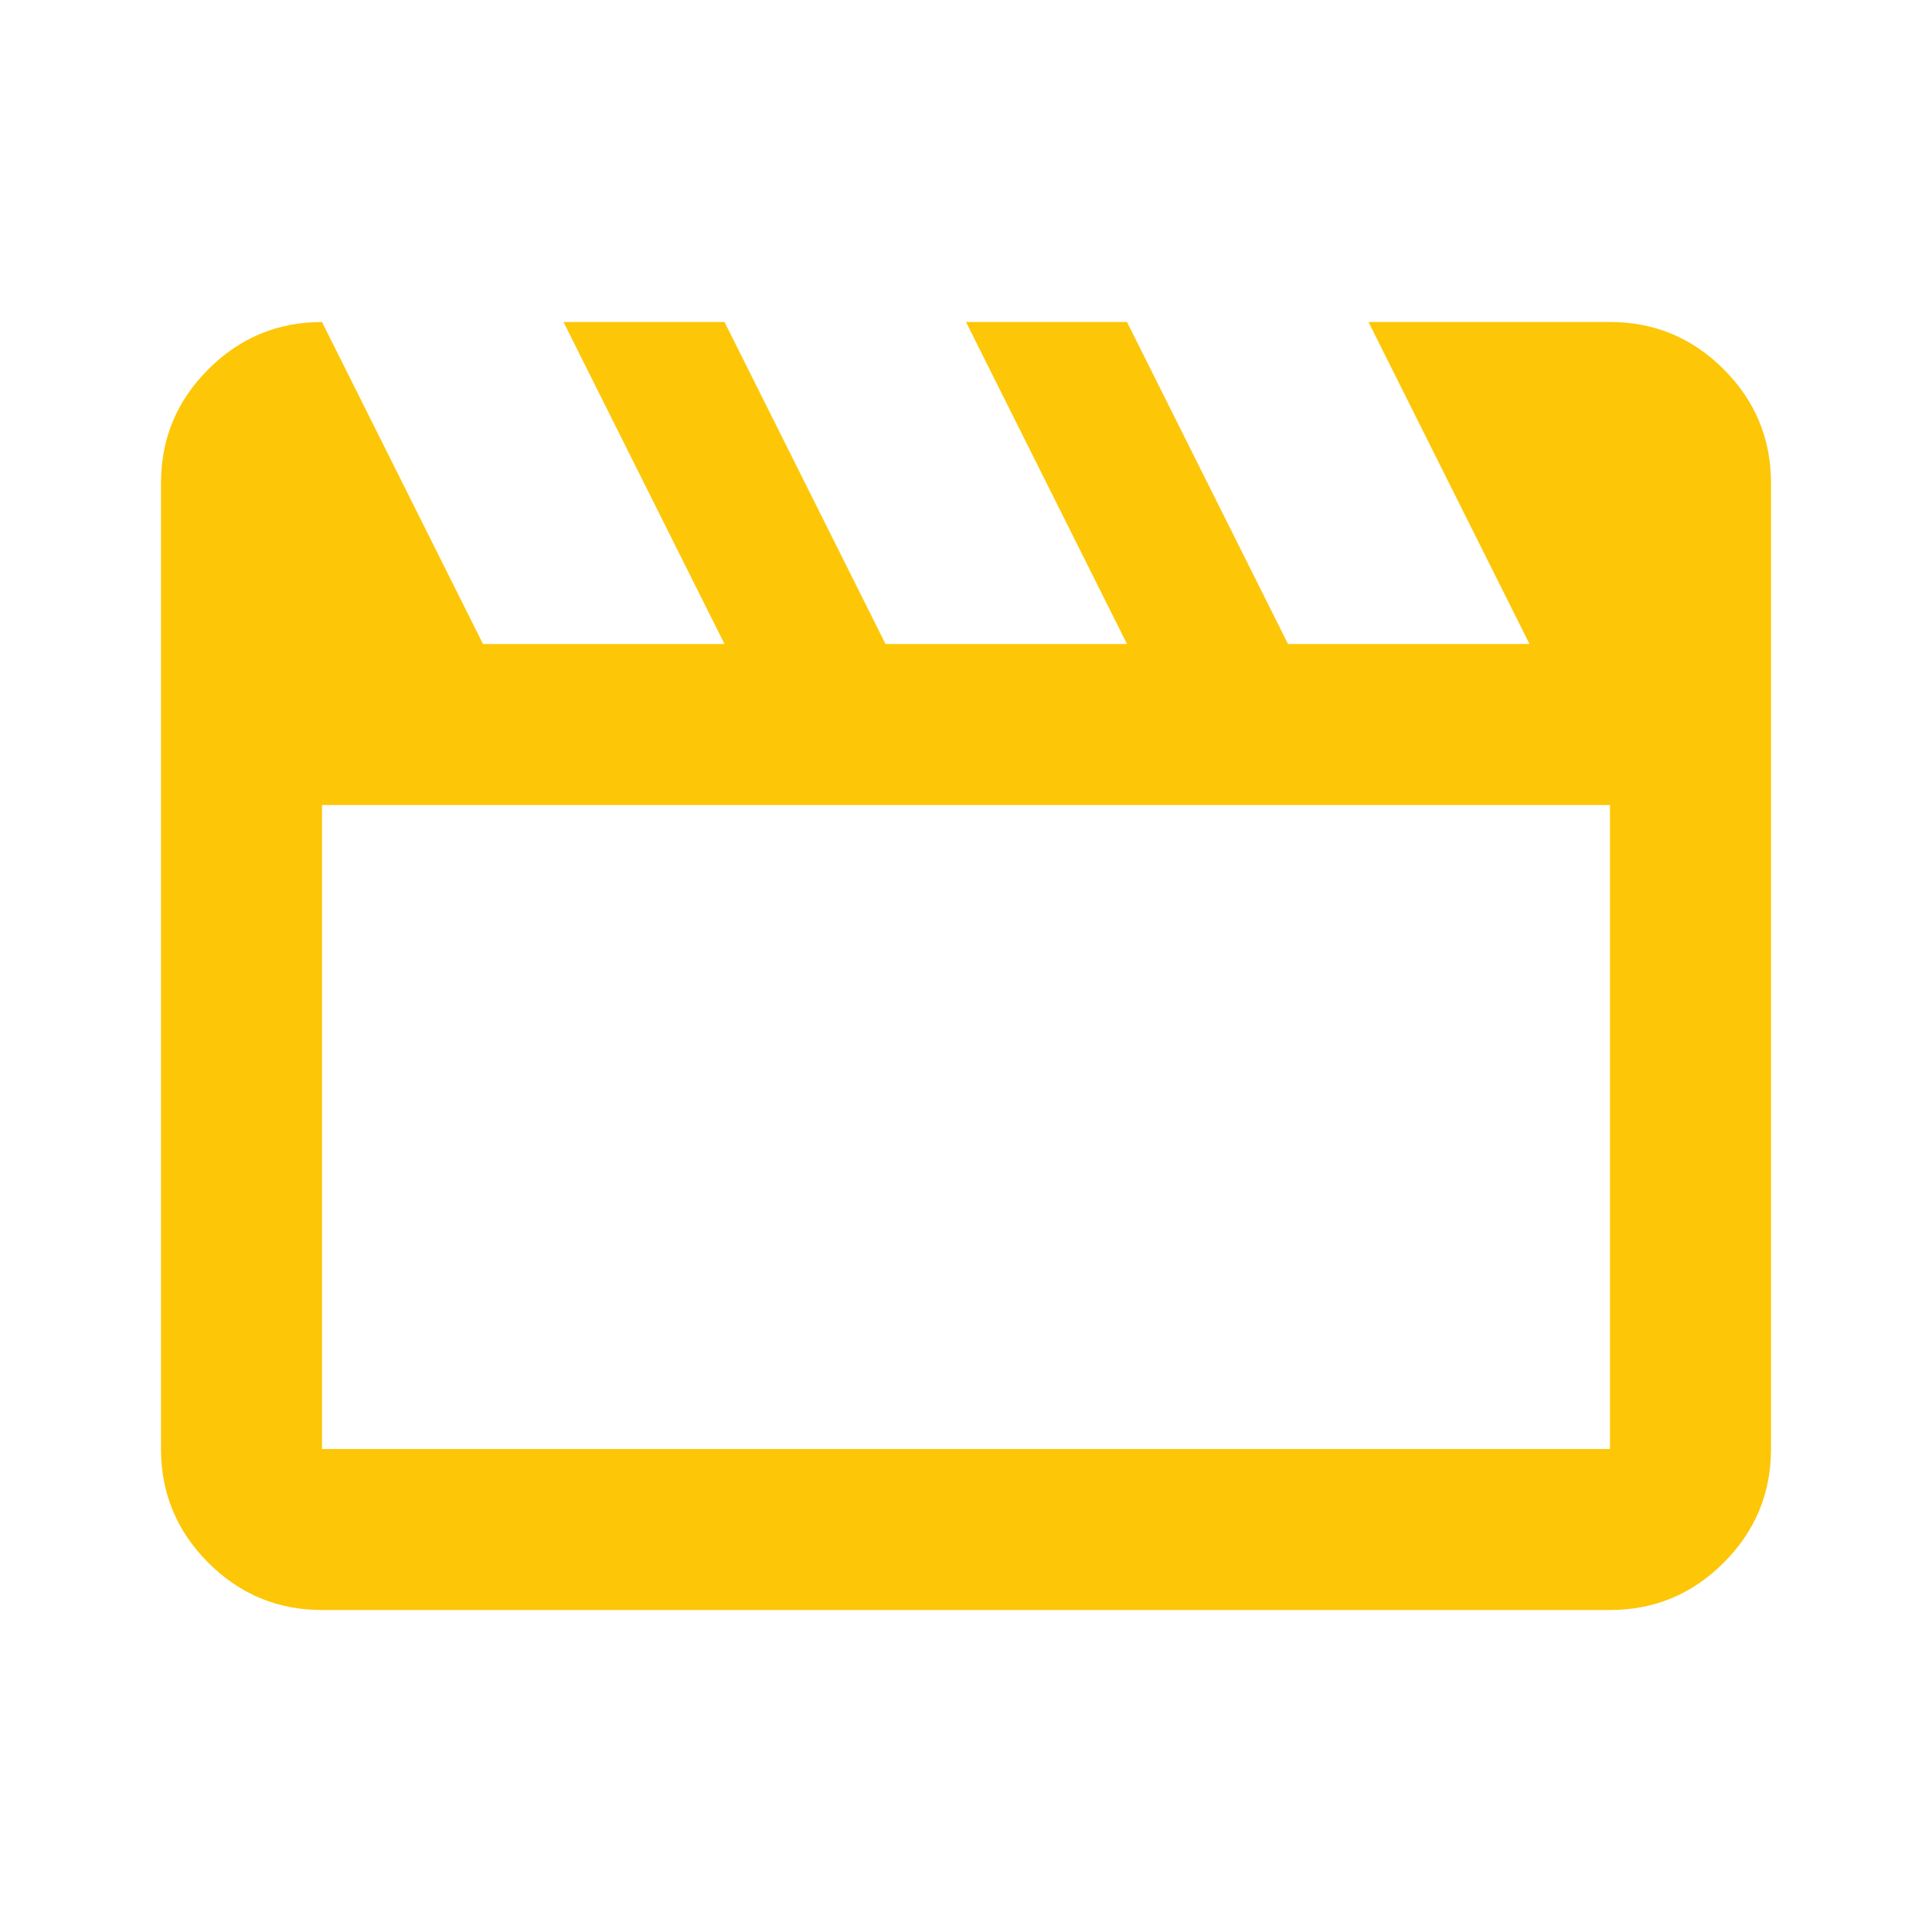
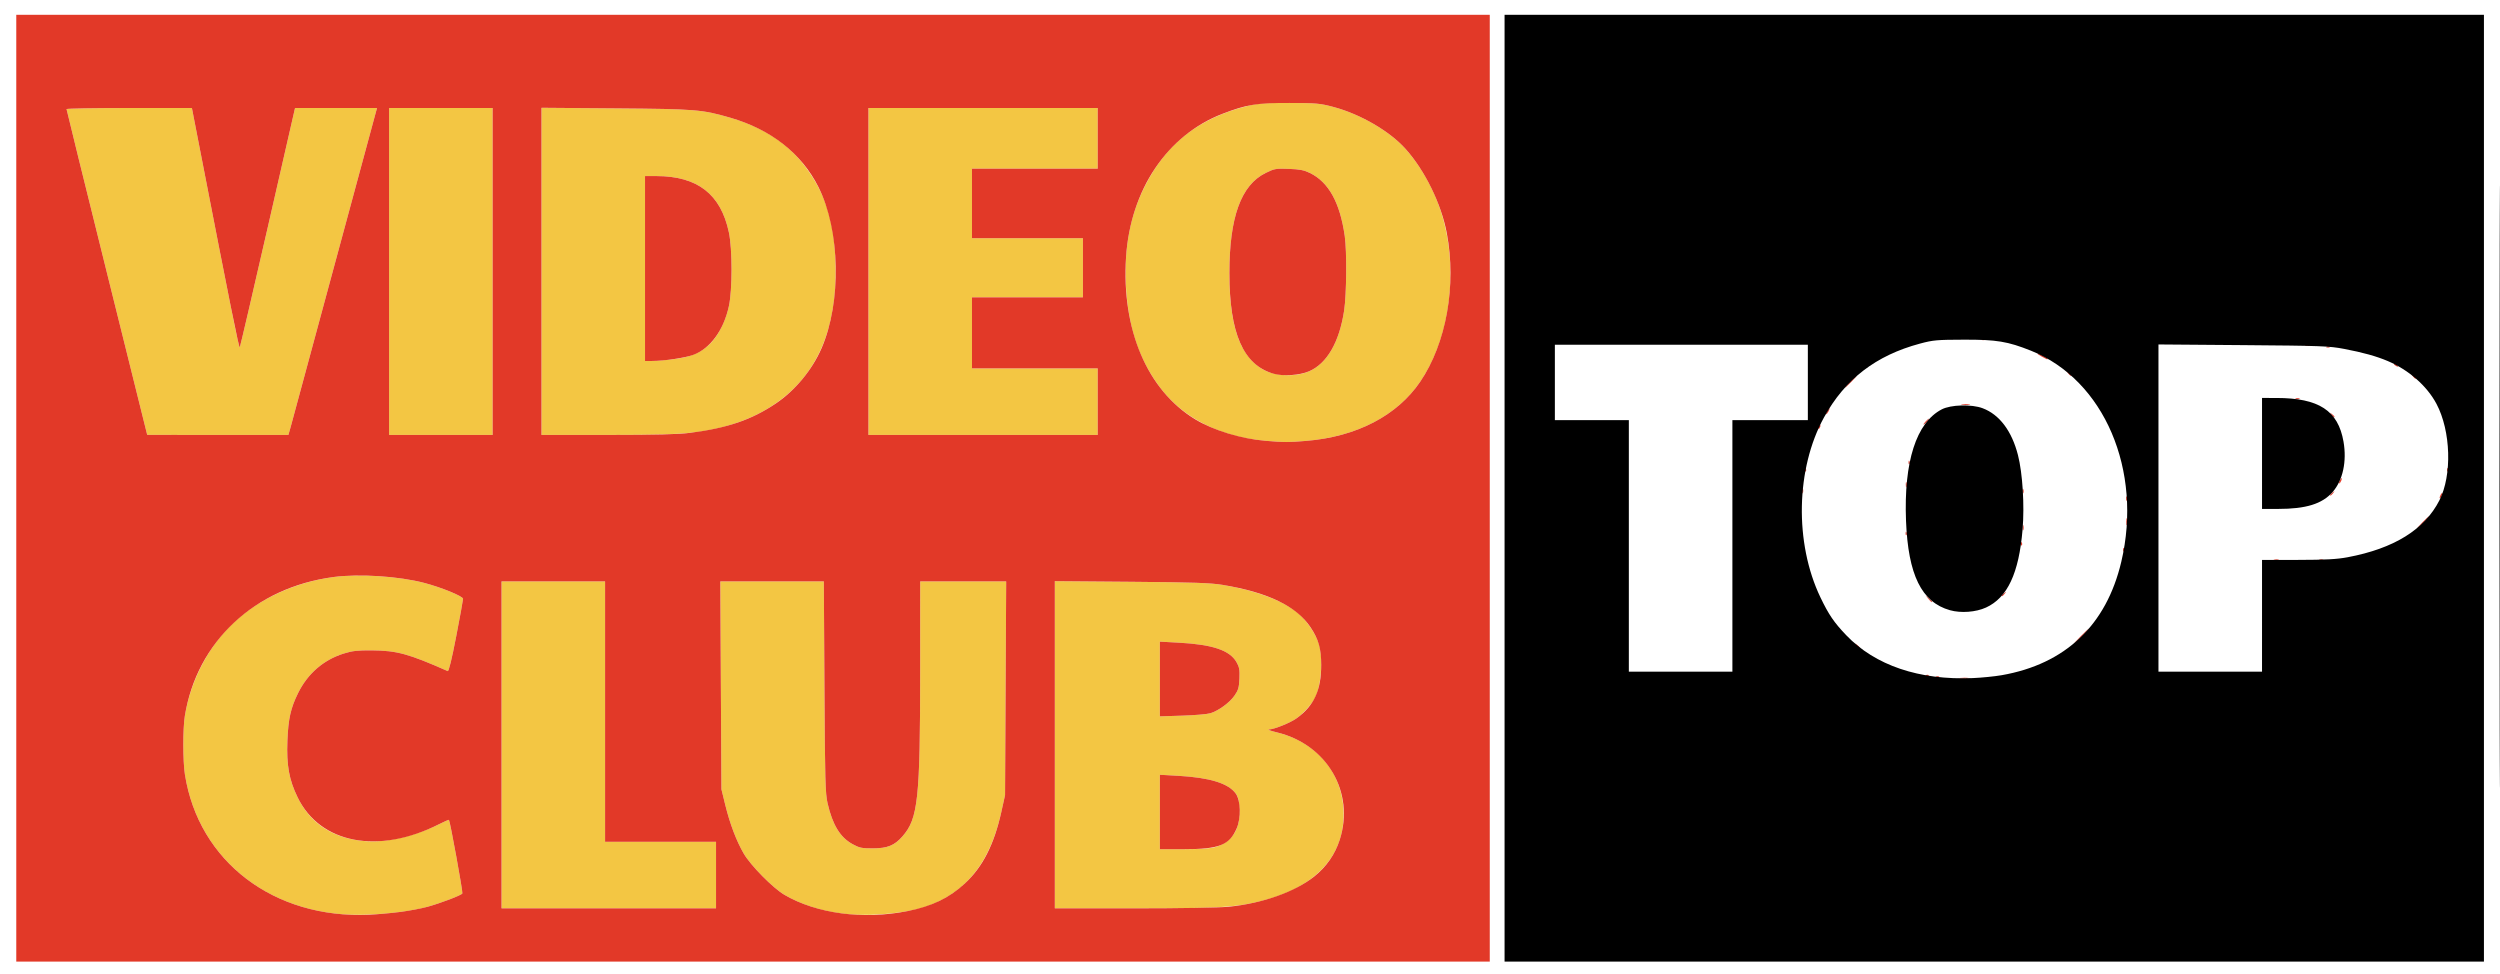
- <svg xmlns="http://www.w3.org/2000/svg" height="24px" viewBox="0 -960 960 960" width="24px" fill="#fdc607">
-   <path d="m160-800 80 160h120l-80-160h80l80 160h120l-80-160h80l80 160h120l-80-160h120q33 0 56.5 23.5T880-720v480q0 33-23.5 56.5T800-160H160q-33 0-56.5-23.5T80-240v-480q0-33 23.5-56.5T160-800Zm0 240v320h640v-320H160Zm0 0v320-320Z" />
+ <svg xmlns="http://www.w3.org/2000/svg" version="1.1" id="svg1" width="1126.571" height="438.667" viewBox="0 0 675 438.667" preserveAspectRatio="xMinYMid meet">
+   <defs id="defs1" />
+   <g id="g1">
+     <path style="fill:#f3c643" d="m 153.333,411.932 c -36.986,-3.328 -64.536,-28.09 -70.017,-62.932 -0.93,-5.914 -0.949,-20.666 -0.034,-26.333 2.764,-17.115 11.755,-33.464 24.258,-44.11 11.467,-9.764 26.705,-16.377 42.674,-18.522 11.59,-1.557 29.523,-0.389 41.118,2.678 7.738,2.046 17.333,5.993 17.333,7.13 0,0.541 -1.391,8.165 -3.091,16.941 -2.042,10.543 -3.343,15.846 -3.833,15.629 -17.616,-7.791 -22.902,-9.238 -34.076,-9.328 -6.532,-0.053 -8.871,0.207 -12.747,1.419 -9.117,2.85 -16.259,9.033 -20.598,17.832 -3.33,6.753 -4.408,11.55 -4.804,21.388 -0.446,11.09 0.739,17.666 4.614,25.612 5.844,11.984 16.267,18.657 30.847,19.749 9.223,0.691 22.418,-2.395 32.922,-7.698 2.329,-1.176 4.313,-2.043 4.41,-1.928 0.529,0.631 6.365,32.657 6.045,33.173 -0.513,0.83 -9.668,4.324 -15.731,6.004 -10.071,2.791 -28.107,4.305 -39.292,3.299 z m 228.712,0.01 c -10.618,-0.971 -20.519,-3.988 -28.564,-8.705 -5.16,-3.025 -15.222,-13.222 -18.327,-18.573 -3.33,-5.738 -6.249,-13.429 -8.347,-21.997 l -1.715,-7 -0.253,-46.833 -0.253,-46.833 h 23.33 23.33 l 0.268,47.5 c 0.237,42.073 0.4,48.071 1.423,52.5 2.25,9.738 5.654,15.311 11.227,18.382 3.101,1.709 4.154,1.929 9.17,1.915 6.579,-0.018 9.726,-1.291 13.326,-5.391 7.067,-8.049 7.983,-16.646 7.997,-75.073 l 0.01,-39.833 h 19.373 19.373 l -0.253,48.167 -0.253,48.167 -1.702,7.667 c -4.913,22.129 -15.245,35.491 -32.519,42.054 -8.593,3.265 -24.725,4.977 -36.641,3.887 z M 226,335.667 v -73.667 h 23.333 23.333 v 58.667 58.667 h 25 25 v 15 15 h -48.333 -48.333 z m 249.333,-0.057 v -73.723 l 34.5,0.288 c 28.063,0.234 35.744,0.495 41.167,1.398 14.66,2.442 26.455,6.79 33.48,12.342 4.016,3.175 8.466,9.629 9.87,14.319 2.055,6.862 0.917,20.07 -2.15,24.95 -1.947,3.098 -4.988,6.381 -7.819,8.443 -2.831,2.062 -10.041,4.99 -12.578,5.108 -0.808,0.038 0.849,0.63 3.684,1.316 18.246,4.415 30.029,18.931 29.993,36.949 -0.038,19.219 -13.037,32.946 -36.893,38.961 -11.717,2.954 -18.878,3.373 -57.703,3.373 h -35.551 z m 72.555,46.028 c 7.316,-2.173 11.08,-8.136 10.677,-16.914 -0.178,-3.87 -0.573,-5.535 -1.683,-7.091 -3.311,-4.642 -11.688,-7.226 -26.052,-8.038 l -8.164,-0.461 v 16.767 16.767 h 10.879 c 7.864,0 11.839,-0.285 14.343,-1.029 z m -2.437,-60.238 c 3.737,-1.172 8.612,-4.741 10.85,-7.942 1.705,-2.438 2.041,-3.604 2.213,-7.667 0.171,-4.025 -0.043,-5.218 -1.338,-7.458 -3.066,-5.307 -10.771,-7.897 -25.939,-8.722 l -8.572,-0.466 v 16.832 16.832 l 10.167,-0.32 c 5.592,-0.176 11.27,-0.666 12.618,-1.089 z m 24.882,-122.757 c -20.442,-1.706 -37.31,-10.257 -47.724,-24.195 -9.154,-12.25 -14.022,-26.484 -15.153,-44.302 -1.13,-17.806 1.654,-32.936 8.552,-46.479 9.706,-19.054 24.178,-30.365 45.854,-35.837 5.053,-1.276 7.533,-1.461 19.138,-1.43 12.287,0.033 13.855,0.175 19.984,1.818 12.088,3.24 25.219,10.882 32.363,18.836 6.685,7.443 12.611,17.877 15.908,28.014 8.292,25.492 4.551,56.602 -9.25,76.925 -10.404,15.32 -28.648,24.803 -51.338,26.684 -8.428,0.699 -9.578,0.697 -18.333,-0.034 z m 19.55,-31.323 C 597.956,163.847 603.53,154.216 605.695,140 c 1.114,-7.314 1.275,-26.696 0.28,-33.667 -2.142,-15.004 -7.227,-24.22 -15.651,-28.365 -2.636,-1.297 -4.608,-1.683 -9.541,-1.868 -5.862,-0.22 -6.463,-0.113 -10.483,1.866 C 559.249,83.407 554.008,97.895 554.008,123 c 0,23.509 4.512,36.898 14.533,43.121 5.558,3.452 14.888,3.976 21.343,1.199 z M 48.152,122.82 C 38.152,82.586 29.977,49.442 29.985,49.167 c 0.008,-0.275 12.722,-0.5 28.253,-0.5 h 28.238 l 3.014,15.5 c 14.519,74.663 18.209,93.005 18.572,92.307 0.231,-0.444 5.925,-24.882 12.654,-54.307 l 12.235,-53.5 h 18.471 18.471 l -0.585,2.167 C 157.003,96.41 131.682,189.941 130.956,192.5 l -0.993,3.5 -31.815,-0.013 -31.815,-0.013 z M 175.333,122.333 V 48.667 h 23.333 23.333 V 122.333 196 h -23.333 -23.333 z m 68.667,-0.049 V 48.569 l 33.5,0.269 c 36.086,0.29 38.829,0.513 51.52,4.182 14.748,4.264 25.865,11.479 33.743,21.898 8.916,11.793 12.928,24.123 13.69,42.081 1.438,33.903 -10.272,57.134 -35.119,69.671 -5.274,2.661 -12.089,5.046 -18.333,6.415 -11.193,2.455 -18.763,2.902 -49.167,2.909 L 244,196 Z m 58.997,39.643 c 7.841,-0.962 12.183,-2.654 16.293,-6.349 4.066,-3.656 7.587,-10.415 9.157,-17.579 1.605,-7.325 1.603,-25.799 -0.005,-33.333 C 324.776,87.487 314.344,79.386 295.834,79.345 l -5.167,-0.012 V 121 162.667 l 3.167,-0.002 c 1.742,-0.001 5.865,-0.333 9.164,-0.737 z m 88.336,-39.594 V 48.667 h 51.667 51.667 v 13.667 13.667 h -28.333 -28.333 v 15.667 15.667 h 25 25 V 120.667 134 h -25 -25 v 16 16 h 28.333 28.333 v 15 15 h -51.667 -51.667 z" id="path4" />
+     <path style="fill:#e23928" d="M 7.333,220 V 6.667 H 339.333 671.333 V 220 433.333 H 339.333 7.333 Z M 180.36,410.949 c 4.048,-0.526 9.567,-1.569 12.265,-2.316 6.064,-1.68 15.219,-5.174 15.731,-6.004 0.319,-0.517 -5.517,-32.542 -6.045,-33.173 -0.097,-0.116 -2.081,0.752 -4.41,1.928 -27.334,13.801 -53.58,8.842 -63.769,-12.051 -3.875,-7.946 -5.06,-14.523 -4.614,-25.612 0.396,-9.837 1.473,-14.635 4.804,-21.388 4.339,-8.798 11.481,-14.981 20.598,-17.832 3.875,-1.212 6.215,-1.472 12.747,-1.419 11.174,0.091 16.459,1.538 34.076,9.328 0.49,0.217 1.791,-5.086 3.833,-15.629 1.7,-8.776 3.091,-16.4 3.091,-16.941 0,-1.136 -9.596,-5.083 -17.333,-7.13 -11.595,-3.067 -29.528,-4.234 -41.118,-2.678 -35.485,4.766 -61.523,29.131 -66.932,62.633 -0.915,5.667 -0.896,20.42 0.034,26.333 6.177,39.269 40.131,65.119 83.017,63.204 3.667,-0.164 9.979,-0.728 14.027,-1.255 z m 228.529,-0.369 c 11.055,-2.183 18.81,-5.911 25.885,-12.442 7.995,-7.381 13.19,-17.542 16.431,-32.138 l 1.702,-7.667 0.253,-48.167 0.253,-48.167 H 434.04 414.667 l -0.01,39.833 c -0.015,58.427 -0.93,67.024 -7.997,75.073 -3.6,4.1 -6.747,5.373 -13.326,5.391 -5.016,0.013 -6.069,-0.206 -9.17,-1.915 -5.573,-3.071 -8.977,-8.644 -11.227,-18.382 -1.023,-4.429 -1.186,-10.427 -1.423,-52.5 l -0.268,-47.5 h -23.33 -23.33 l 0.253,46.833 0.253,46.833 1.715,7 c 2.099,8.567 5.017,16.258 8.347,21.997 3.105,5.351 13.167,15.548 18.327,18.573 14.516,8.511 35.451,11.285 55.409,7.344 z m -86.223,-16.247 v -15 h -25 -25 v -58.667 -58.667 h -23.333 -23.333 v 73.667 73.667 h 48.333 48.333 z m 231.051,14.27 c 15.187,-1.522 29.762,-6.672 38.469,-13.592 5.492,-4.365 9.443,-10.04 11.537,-16.571 6.857,-21.388 -5.72,-42.941 -28.237,-48.39 -2.835,-0.686 -4.492,-1.278 -3.684,-1.316 2.537,-0.118 9.747,-3.046 12.578,-5.108 7.8,-5.68 10.987,-12.628 10.993,-23.961 0.004,-7.374 -1.18,-11.559 -4.809,-16.992 -6.361,-9.526 -19.153,-15.702 -39.566,-19.102 -5.423,-0.903 -13.103,-1.164 -41.167,-1.398 l -34.5,-0.288 v 73.723 73.723 h 35.551 c 20.875,0 38.557,-0.301 42.833,-0.73 z M 522.667,365.9 v -16.767 l 8.164,0.461 c 14.364,0.812 22.741,3.396 26.052,8.038 2.203,3.088 2.421,10.973 0.432,15.596 -3.28,7.624 -7.848,9.438 -23.769,9.438 h -10.879 z m 0,-59.923 v -16.832 l 8.572,0.466 c 15.168,0.825 22.873,3.415 25.939,8.722 1.294,2.24 1.508,3.433 1.338,7.458 -0.172,4.063 -0.509,5.228 -2.213,7.667 -2.238,3.201 -7.113,6.77 -10.85,7.942 -1.348,0.423 -7.027,0.913 -12.618,1.089 l -10.167,0.32 z m 66,-107.301 c 22.69,-1.881 40.935,-11.364 51.338,-26.684 11.746,-17.297 16.414,-43.401 11.967,-66.925 -2.508,-13.266 -9.842,-28.236 -18.625,-38.014 -7.145,-7.954 -20.275,-15.596 -32.363,-18.836 -6.129,-1.643 -7.697,-1.785 -19.984,-1.818 -14.67,-0.039 -19.275,0.71 -30.144,4.901 -24.88,9.595 -41.465,34.25 -43.427,64.56 -2.107,32.553 9.567,59.976 31.104,73.058 8.255,5.015 20.6,8.789 31.8,9.724 8.755,0.731 9.905,0.733 18.333,0.034 z M 573.874,168.396 C 560.237,164.453 554.008,150.22 554.008,123 c 0,-25.105 5.241,-39.593 16.291,-45.033 4.02,-1.979 4.621,-2.086 10.483,-1.866 4.933,0.185 6.905,0.571 9.541,1.868 8.424,4.144 13.509,13.361 15.651,28.365 0.995,6.97 0.834,26.352 -0.28,33.667 -2.164,14.216 -7.738,23.847 -15.811,27.32 -4.244,1.826 -11.686,2.326 -16.009,1.076 z M 130.956,192.5 c 0.726,-2.559 26.047,-96.09 38.352,-141.667 l 0.585,-2.167 H 151.422 132.951 L 120.717,102.167 c -6.729,29.425 -12.423,53.863 -12.654,54.307 -0.363,0.699 -4.054,-17.644 -18.572,-92.307 L 86.476,48.667 H 58.238 c -15.531,0 -28.245,0.225 -28.253,0.5 -0.008,0.275 8.167,33.419 18.167,73.653 l 18.181,73.153 31.815,0.013 31.815,0.013 z m 91.044,-70.167 V 48.667 H 198.667 175.333 V 122.333 196 h 23.333 23.333 z m 89,72.715 c 16.87,-2.161 27.757,-5.897 38.667,-13.266 8.669,-5.856 16.28,-15.058 20.538,-24.831 9.065,-20.804 8.436,-53.194 -1.412,-72.702 -7.642,-15.139 -21.349,-25.901 -39.773,-31.229 -12.691,-3.67 -15.434,-3.892 -51.52,-4.182 l -33.5,-0.269 V 122.284 196 l 29.833,-0.006 c 21.721,-0.004 31.827,-0.262 37.167,-0.946 z M 290.667,121 V 79.333 l 5.167,0.012 c 18.51,0.041 28.943,8.143 32.609,25.322 1.608,7.534 1.611,26.008 0.005,33.333 -2.371,10.817 -8.38,19.049 -15.983,21.893 -3.606,1.349 -13.145,2.768 -18.632,2.771 l -3.167,0.002 z m 204,60 v -15 h -28.333 -28.333 v -16 -16 h 25 25 v -13.333 -13.333 h -25 -25 V 91.667 76 h 28.333 28.333 V 62.333 48.667 H 443 391.333 V 122.333 196 h 51.667 51.667 z m 388.512,124.517 c 1.198,-0.148 2.998,-0.145 4,0.007 1.002,0.152 0.021,0.274 -2.179,0.27 -2.2,-0.004 -3.02,-0.128 -1.821,-0.277 z m -10.637,-0.639 c 0.481,-0.193 1.056,-0.169 1.278,0.053 0.222,0.222 -0.172,0.379 -0.875,0.35 -0.777,-0.032 -0.935,-0.19 -0.403,-0.403 z m -4.667,-0.667 c 0.481,-0.193 1.056,-0.169 1.278,0.053 0.222,0.222 -0.172,0.379 -0.875,0.35 -0.777,-0.032 -0.935,-0.19 -0.403,-0.403 z m -31.293,-13.378 c -0.829,-1.057 -0.806,-1.081 0.252,-0.252 1.111,0.871 1.464,1.418 0.915,1.418 -0.138,0 -0.663,-0.525 -1.167,-1.167 z m 101.085,-4.167 c 1.806,-1.833 3.433,-3.333 3.617,-3.333 0.183,0 -1.144,1.5 -2.95,3.333 -1.806,1.833 -3.433,3.333 -3.617,3.333 -0.183,0 1.144,-1.5 2.95,-3.333 z m -68.73,-16.833 -1.27,-1.5 1.5,1.27 c 1.41,1.193 1.803,1.73 1.27,1.73 -0.127,0 -0.801,-0.675 -1.5,-1.5 z m 33.063,-1.418 c 0,-0.138 0.525,-0.663 1.167,-1.167 1.057,-0.829 1.081,-0.806 0.252,0.252 -0.871,1.111 -1.418,1.464 -1.418,0.915 z m 122.846,-16.21 c 0.649,-0.169 1.549,-0.158 2,0.025 0.451,0.183 -0.079,0.321 -1.179,0.307 -1.1,-0.014 -1.469,-0.163 -0.821,-0.332 z m 20.321,0.021 c 0.458,-0.185 1.208,-0.185 1.667,0 0.458,0.185 0.083,0.336 -0.833,0.336 -0.917,0 -1.292,-0.151 -0.833,-0.336 z m -88.447,-4.614 c 0.032,-0.777 0.19,-0.935 0.403,-0.403 0.193,0.481 0.169,1.056 -0.053,1.278 -0.222,0.222 -0.379,-0.172 -0.35,-0.875 z m -46,-2.667 c 0.032,-0.777 0.19,-0.935 0.403,-0.403 0.193,0.481 0.169,1.056 -0.053,1.278 -0.222,0.222 -0.379,-0.172 -0.35,-0.875 z m -52,-4.667 c 0.032,-0.777 0.19,-0.935 0.403,-0.403 0.193,0.481 0.169,1.056 -0.053,1.278 -0.222,0.222 -0.379,-0.172 -0.35,-0.875 z m 52.744,-2.611 c 0.014,-1.1 0.163,-1.469 0.332,-0.821 0.169,0.649 0.158,1.549 -0.025,2 -0.183,0.451 -0.321,-0.079 -0.307,-1.179 z m 180.203,-2.333 c 1.432,-1.467 2.754,-2.667 2.937,-2.667 0.183,0 -0.838,1.2 -2.271,2.667 -1.432,1.467 -2.754,2.667 -2.937,2.667 -0.183,0 0.839,-1.2 2.271,-2.667 z m -133.499,-0.333 c 0.007,-1.467 0.144,-1.988 0.303,-1.159 0.159,0.829 0.153,2.029 -0.013,2.667 -0.167,0.637 -0.297,-0.041 -0.29,-1.508 z m -0.063,-10.333 c 0,-0.917 0.151,-1.292 0.336,-0.833 0.185,0.458 0.185,1.208 0,1.667 -0.185,0.458 -0.336,0.083 -0.336,-0.833 z m 141.249,-0.333 c 0,-0.367 0.291,-1.117 0.646,-1.667 0.355,-0.55 0.646,-0.7 0.646,-0.333 0,0.367 -0.291,1.117 -0.646,1.667 -0.355,0.55 -0.646,0.7 -0.646,0.333 z m -49.354,-1.252 c 0,-0.138 0.525,-0.663 1.167,-1.167 1.057,-0.829 1.081,-0.806 0.252,0.252 -0.871,1.111 -1.418,1.464 -1.418,0.915 z m -237.87,-2.082 c 0.014,-1.1 0.163,-1.469 0.332,-0.821 0.169,0.649 0.158,1.549 -0.025,2 -0.183,0.451 -0.321,-0.079 -0.307,-1.179 z m 99.309,0.333 c 0,-0.917 0.151,-1.292 0.336,-0.833 0.185,0.458 0.185,1.208 0,1.667 -0.185,0.458 -0.336,0.083 -0.336,-0.833 z m -52.642,-3 c 0.014,-1.1 0.163,-1.469 0.332,-0.821 0.169,0.649 0.158,1.549 -0.025,2 -0.183,0.451 -0.321,-0.079 -0.307,-1.179 z m 195.224,-0.667 c 0,-0.367 0.291,-1.117 0.646,-1.667 0.355,-0.55 0.646,-0.7 0.646,-0.333 0,0.367 -0.291,1.117 -0.646,1.667 -0.355,0.55 -0.646,0.7 -0.646,0.333 z m -240.635,-6.056 c 0.032,-0.777 0.19,-0.935 0.403,-0.403 0.193,0.481 0.169,1.056 -0.053,1.278 -0.222,0.222 -0.379,-0.172 -0.35,-0.875 z m 289.333,0 c 0.032,-0.777 0.19,-0.935 0.403,-0.403 0.193,0.481 0.169,1.056 -0.053,1.278 -0.222,0.222 -0.379,-0.172 -0.35,-0.875 z M 860.053,208.278 c 0.032,-0.777 0.19,-0.935 0.403,-0.403 0.193,0.481 0.169,1.056 -0.053,1.278 -0.222,0.222 -0.379,-0.172 -0.35,-0.875 z m -40.719,-15.572 c 0,-0.345 0.297,-0.811 0.659,-1.035 0.378,-0.234 0.49,0.034 0.262,0.627 -0.443,1.155 -0.921,1.366 -0.921,0.407 z M 867.667,190 c 0.664,-0.733 1.357,-1.333 1.54,-1.333 0.183,0 -0.21,0.6 -0.873,1.333 -0.664,0.733 -1.357,1.333 -1.54,1.333 -0.183,0 0.21,-0.6 0.873,-1.333 z m 182.915,-3.167 c -0.829,-1.057 -0.806,-1.081 0.252,-0.252 1.111,0.871 1.464,1.418 0.915,1.418 -0.139,0 -0.663,-0.525 -1.167,-1.167 z m -227.248,-1.5 C 823.726,184.6 824.197,184 824.38,184 c 0.183,0 0.012,0.6 -0.38,1.333 -0.392,0.733 -0.864,1.333 -1.047,1.333 -0.183,0 -0.012,-0.6 0.38,-1.333 z m 60.843,-3.145 c 1.013,-0.153 2.513,-0.149 3.333,0.009 0.82,0.158 -0.009,0.284 -1.843,0.279 -1.833,-0.005 -2.504,-0.134 -1.491,-0.288 z m 150.324,-2.63 c 0.458,-0.185 1.208,-0.185 1.667,0 0.458,0.185 0.083,0.336 -0.833,0.336 -0.917,0 -1.292,-0.151 -0.833,-0.336 z M 833.667,172 c 1.432,-1.467 2.754,-2.667 2.937,-2.667 0.183,0 -0.838,1.2 -2.271,2.667 -1.432,1.467 -2.754,2.667 -2.937,2.667 -0.183,0 0.838,-1.2 2.271,-2.667 z m 253.582,-2.5 c -0.829,-1.057 -0.806,-1.081 0.252,-0.252 1.111,0.871 1.464,1.418 0.915,1.418 -0.138,0 -0.663,-0.525 -1.167,-1.167 z m -155.333,-1.333 c -0.829,-1.057 -0.806,-1.081 0.252,-0.252 0.642,0.503 1.167,1.028 1.167,1.167 0,0.549 -0.547,0.196 -1.418,-0.915 z m 147.418,-3.5 c -0.601,-0.388 -0.683,-0.65 -0.206,-0.656 0.437,-0.006 0.979,0.29 1.206,0.656 0.511,0.828 0.281,0.828 -1,0 z m -159.333,-4 c -1.283,-0.703 -2.093,-1.29 -1.8,-1.305 0.706,-0.037 4.467,1.918 4.467,2.323 0,0.436 -0.039,0.421 -2.667,-1.017 z m 128.542,-4.455 c 0.481,-0.193 1.056,-0.169 1.278,0.053 0.222,0.222 -0.172,0.379 -0.875,0.35 -0.777,-0.032 -0.935,-0.19 -0.403,-0.403 z m -9.708,-0.671 c 0.642,-0.168 1.692,-0.168 2.333,0 0.642,0.168 0.117,0.305 -1.167,0.305 -1.283,0 -1.808,-0.137 -1.167,-0.305 z m -145.625,-2.663 c 0.481,-0.193 1.056,-0.169 1.278,0.053 0.222,0.222 -0.172,0.379 -0.875,0.35 -0.777,-0.032 -0.935,-0.19 -0.403,-0.403 z" id="path3" />
+     <path style="fill:#000000" d="m 1126.329,219.333 c 0,-120.817 0.077,-170.242 0.171,-109.833 0.094,60.408 0.094,159.258 0,219.667 -0.094,60.408 -0.171,10.983 -0.171,-109.833 z m -448.329,0.667 V 6.667 H 898.667 1119.333 V 220 433.333 H 898.667 678 Z m 224,84.266 c 28.723,-5.024 47.189,-22.536 53.919,-51.135 9.699,-41.211 -7.723,-81.921 -40.693,-95.089 -10.508,-4.197 -15.487,-5.016 -30.227,-4.977 -12.189,0.033 -13.887,0.184 -19.78,1.766 -19.899,5.342 -33.801,16.031 -43.282,33.28 -12.679,23.066 -13.342,56.554 -1.606,81.071 3.725,7.782 6.126,11.305 11.627,17.06 13.012,13.613 32.872,20.341 57.041,19.323 4.033,-0.17 9.883,-0.755 13,-1.3 z m -23.279,-29.283 c -12.812,-3.595 -18.872,-15.924 -19.817,-40.317 -1.031,-26.603 4.617,-44.216 16.096,-50.192 4.091,-2.13 13.453,-2.392 18.431,-0.516 7.577,2.856 13.138,10.234 15.925,21.131 2.09,8.171 2.985,22.654 2.073,33.537 -1.65,19.696 -6.818,30.725 -16.466,35.142 -4.591,2.102 -11.294,2.603 -16.243,1.214 z m -98.054,-28.983 v -56.667 h 17 17 v -17 -17 h -57 -57 v 17 17 h 16.667 16.667 v 56.667 56.667 h 23.333 23.333 z m 238.667,31.5 v -25.167 l 16.167,-0.025 c 12.544,-0.02 17.564,-0.288 22.401,-1.199 20.906,-3.936 34.627,-12.437 41.353,-25.621 5.788,-11.345 5.188,-31.281 -1.309,-43.5 -4.299,-8.086 -12.487,-15.282 -21.946,-19.288 -5.149,-2.181 -11.146,-3.85 -19.667,-5.475 -6.771,-1.291 -10.262,-1.422 -45.5,-1.702 l -38.167,-0.303 v 73.723 73.723 h 23.333 23.333 z m 0,-73.167 v -25 l 6.5,0.005 c 19.111,0.015 27.777,5.658 30.219,19.679 1.55,8.903 -0.297,17.448 -4.909,22.701 -4.712,5.367 -11.976,7.616 -24.598,7.616 h -7.211 z" id="path2" />
+   </g>
</svg>
